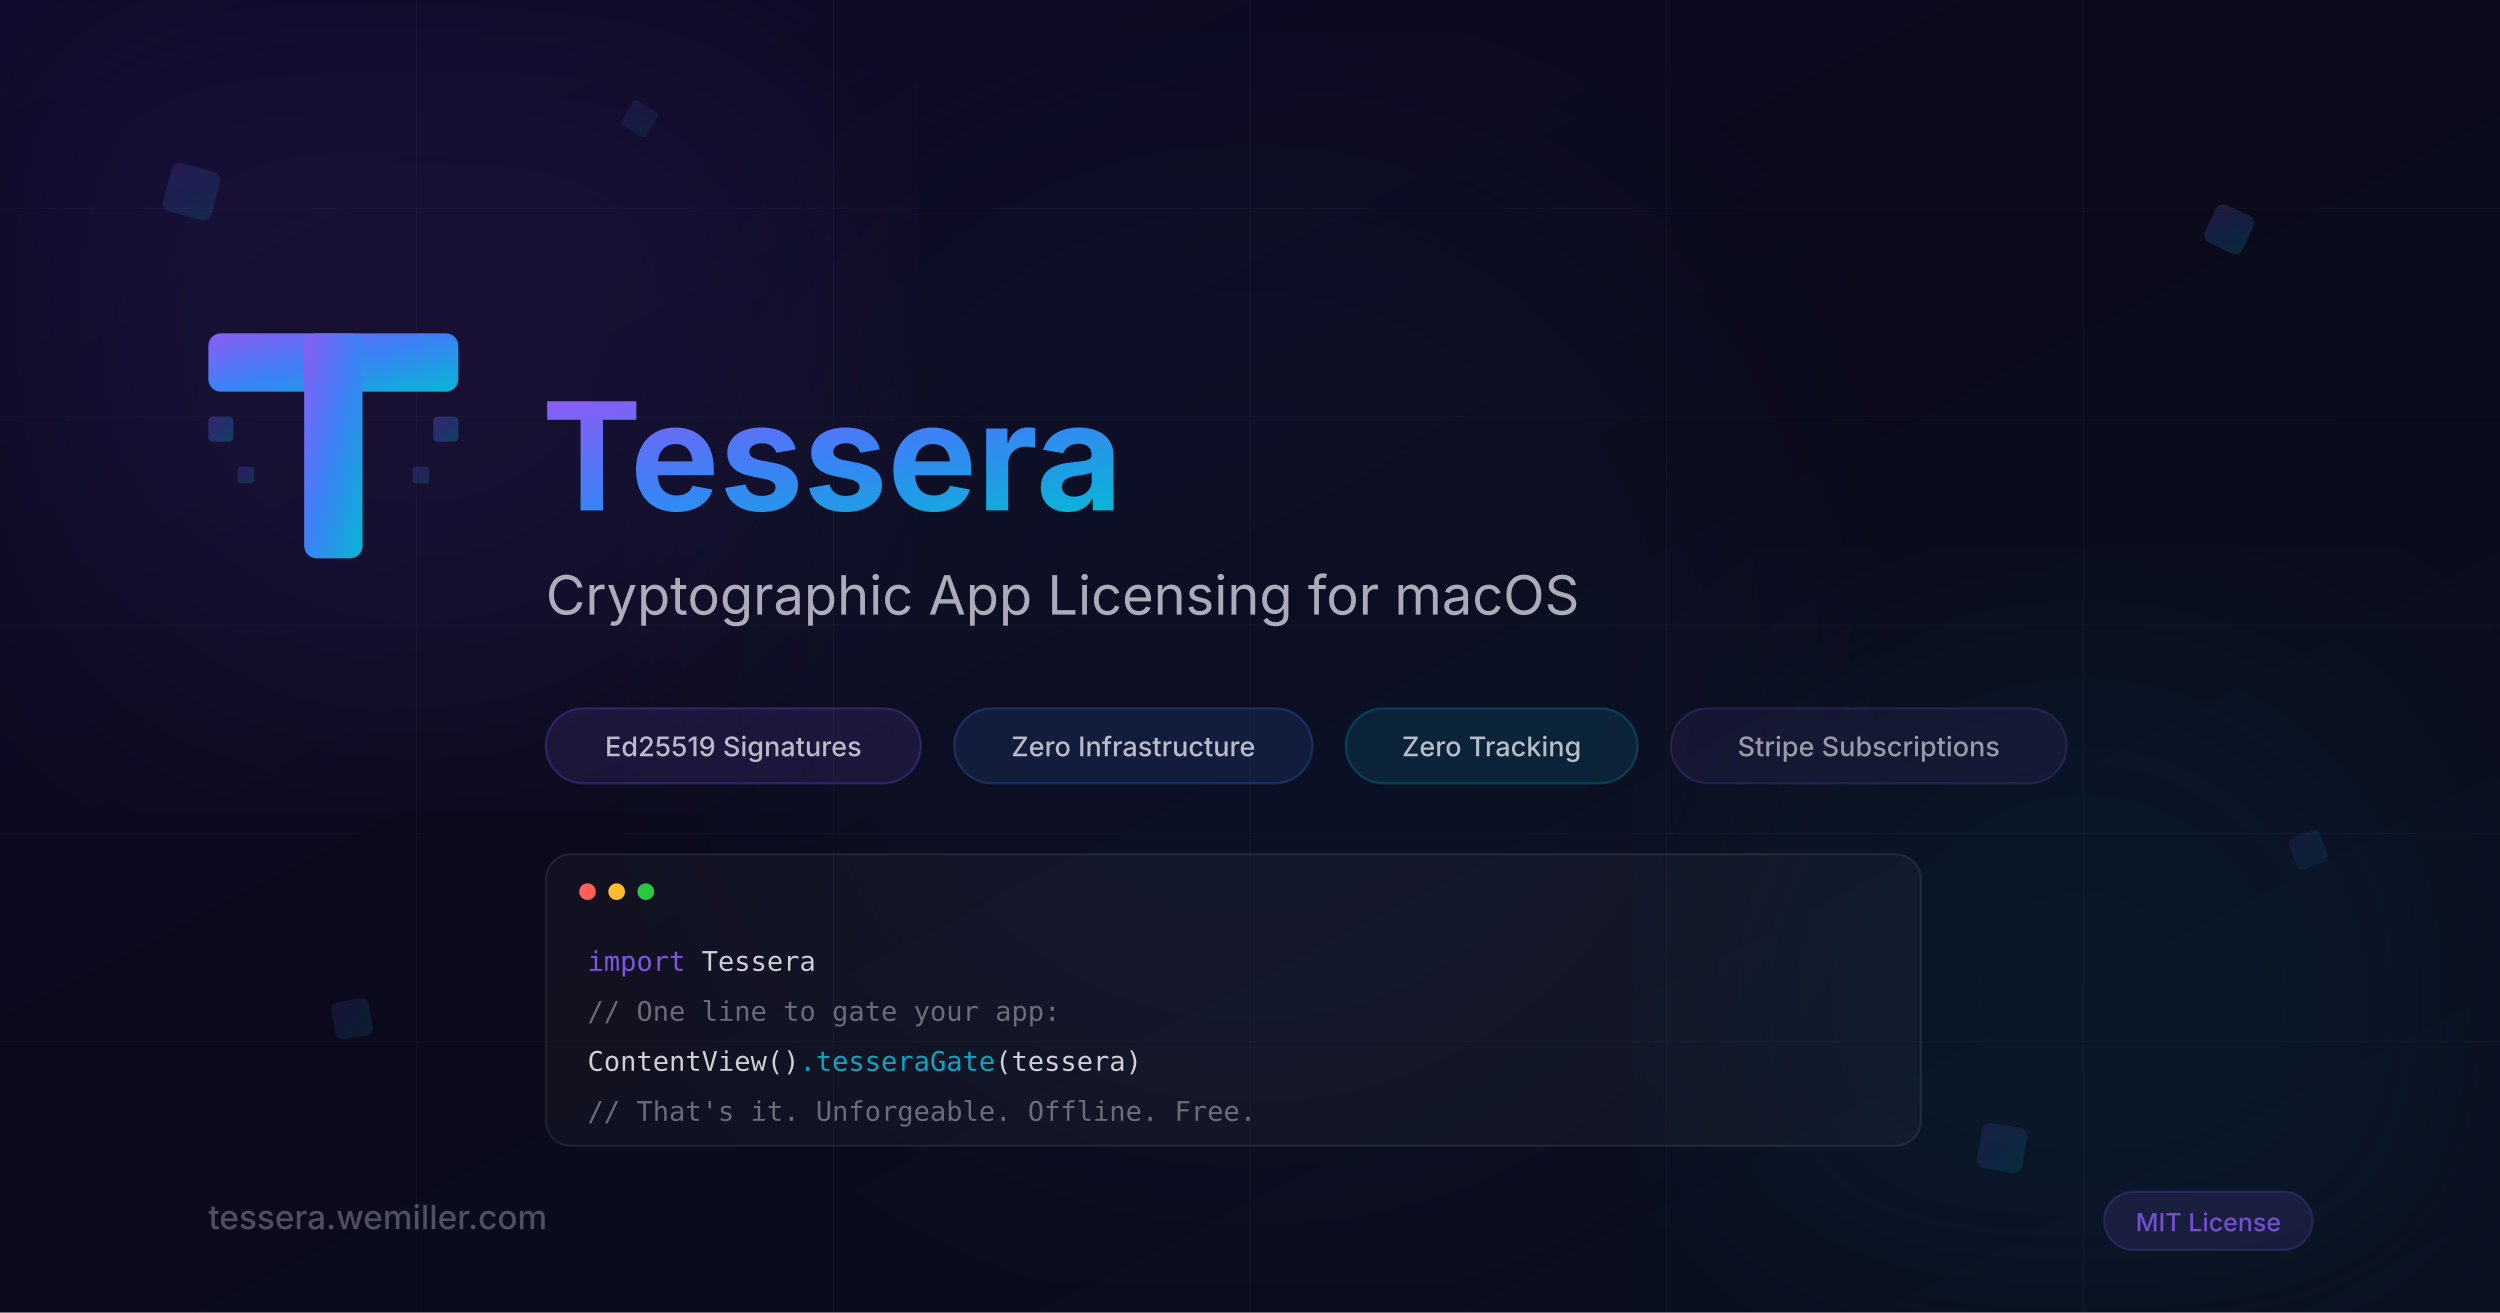
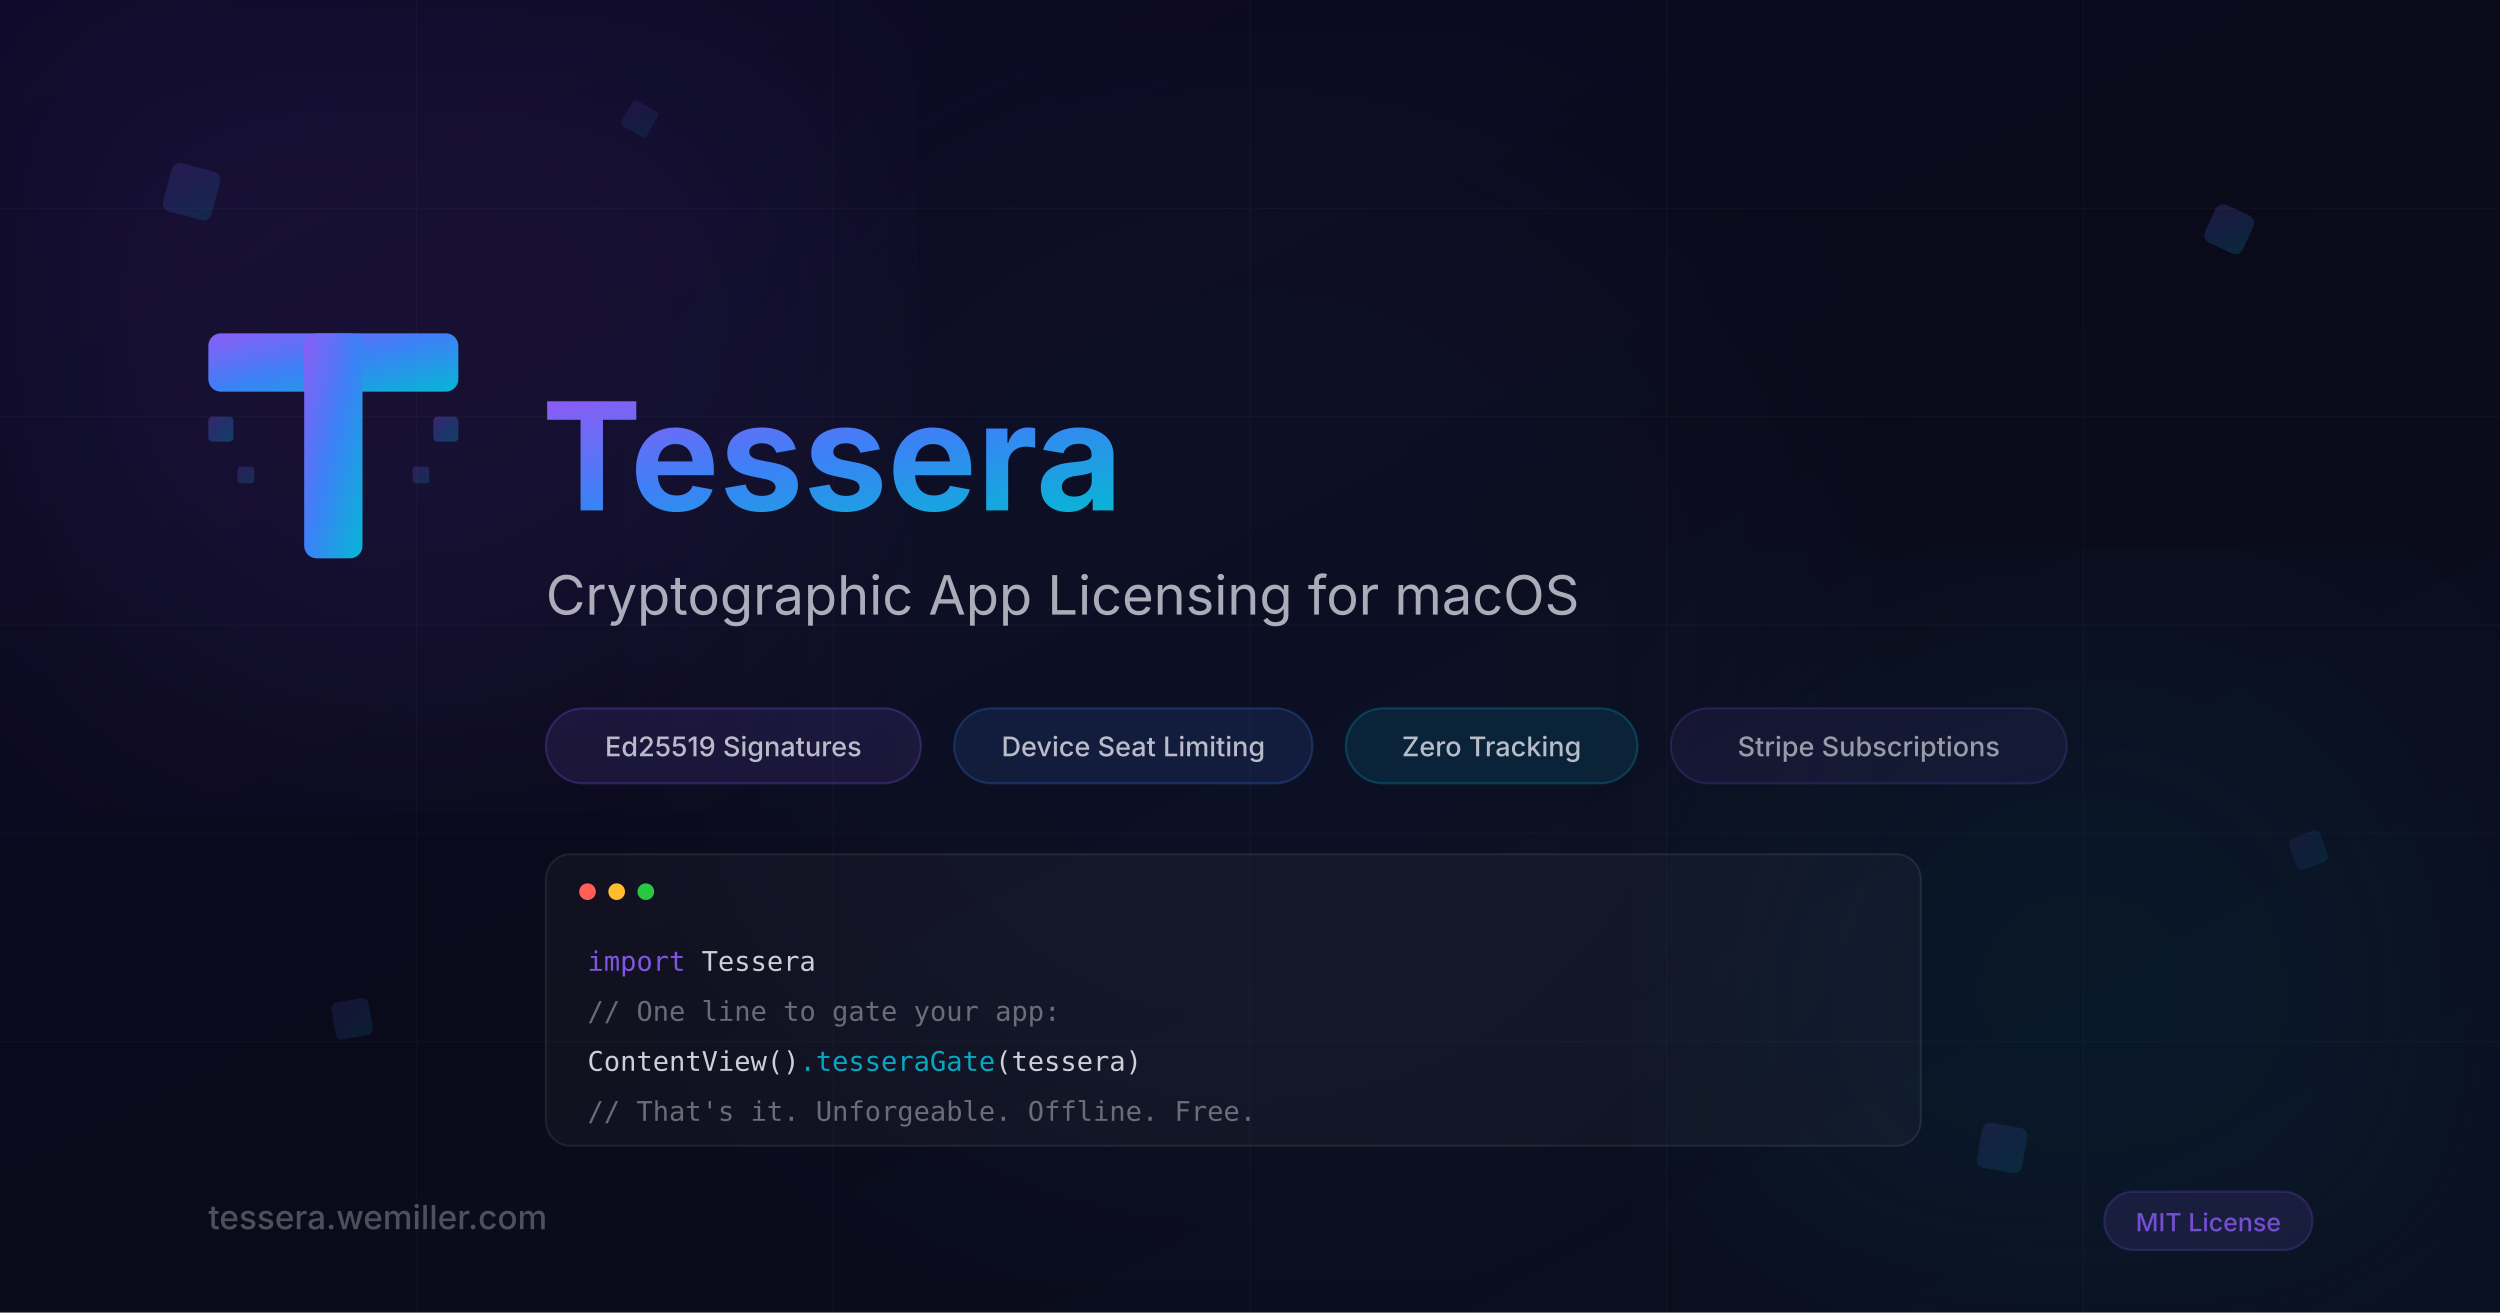
<svg xmlns="http://www.w3.org/2000/svg" viewBox="0 0 1200 630" width="1200" height="630">
  <defs>
    <linearGradient id="bg" x1="0%" y1="0%" x2="100%" y2="100%">
      <stop offset="0%" style="stop-color:#0f0a2a" />
      <stop offset="50%" style="stop-color:#0a0a1a" />
      <stop offset="100%" style="stop-color:#0a1020" />
    </linearGradient>
    <linearGradient id="accent" x1="0%" y1="0%" x2="100%" y2="100%">
      <stop offset="0%" style="stop-color:#8b5cf6" />
      <stop offset="50%" style="stop-color:#3b82f6" />
      <stop offset="100%" style="stop-color:#06b6d4" />
    </linearGradient>
    <linearGradient id="accent-soft" x1="0%" y1="0%" x2="100%" y2="100%">
      <stop offset="0%" style="stop-color:#8b5cf6;stop-opacity:0.25" />
      <stop offset="100%" style="stop-color:#06b6d4;stop-opacity:0.08" />
    </linearGradient>
    <linearGradient id="card-border" x1="0%" y1="0%" x2="100%" y2="100%">
      <stop offset="0%" style="stop-color:rgba(139,92,246,0.3)" />
      <stop offset="100%" style="stop-color:rgba(6,182,212,0.1)" />
    </linearGradient>
    <filter id="blur1">
      <feGaussianBlur in="SourceGraphic" stdDeviation="60" />
    </filter>
    <filter id="blur2">
      <feGaussianBlur in="SourceGraphic" stdDeviation="40" />
    </filter>
    <clipPath id="rounded">
      <rect width="1200" height="630" rx="0" />
    </clipPath>
  </defs>
  <g clip-path="url(#rounded)">
    <rect width="1200" height="630" fill="url(#bg)" />
    <circle cx="200" cy="150" r="200" fill="#8b5cf6" opacity="0.08" filter="url(#blur1)" />
    <circle cx="1000" cy="480" r="180" fill="#06b6d4" opacity="0.06" filter="url(#blur1)" />
    <circle cx="600" cy="315" r="250" fill="#3b82f6" opacity="0.04" filter="url(#blur1)" />
    <g opacity="0.03" stroke="white" stroke-width="0.5" fill="none">
      <line x1="0" y1="100" x2="1200" y2="100" />
      <line x1="0" y1="200" x2="1200" y2="200" />
      <line x1="0" y1="300" x2="1200" y2="300" />
      <line x1="0" y1="400" x2="1200" y2="400" />
      <line x1="0" y1="500" x2="1200" y2="500" />
      <line x1="200" y1="0" x2="200" y2="630" />
      <line x1="400" y1="0" x2="400" y2="630" />
      <line x1="600" y1="0" x2="600" y2="630" />
      <line x1="800" y1="0" x2="800" y2="630" />
      <line x1="1000" y1="0" x2="1000" y2="630" />
    </g>
    <rect x="80" y="80" width="24" height="24" rx="4" fill="url(#accent)" opacity="0.15" transform="rotate(15 92 92)" />
    <rect x="160" y="480" width="18" height="18" rx="3" fill="url(#accent)" opacity="0.12" transform="rotate(-10 169 489)" />
    <rect x="1060" y="100" width="20" height="20" rx="4" fill="url(#accent)" opacity="0.18" transform="rotate(25 1070 110)" />
    <rect x="1100" y="400" width="16" height="16" rx="3" fill="url(#accent)" opacity="0.1" transform="rotate(-20 1108 408)" />
    <rect x="950" y="540" width="22" height="22" rx="4" fill="url(#accent)" opacity="0.13" transform="rotate(10 961 551)" />
    <rect x="300" y="50" width="14" height="14" rx="2" fill="url(#accent)" opacity="0.1" transform="rotate(30 307 57)" />
    <g transform="translate(100, 160)">
      <rect x="0" y="0" width="120" height="28" rx="6" fill="url(#accent)" />
      <rect x="46" y="0" width="28" height="108" rx="6" fill="url(#accent)" />
      <rect x="0" y="40" width="12" height="12" rx="2" fill="url(#accent)" opacity="0.3" />
      <rect x="108" y="40" width="12" height="12" rx="2" fill="url(#accent)" opacity="0.3" />
      <rect x="14" y="64" width="8" height="8" rx="1.5" fill="url(#accent)" opacity="0.2" />
      <rect x="98" y="64" width="8" height="8" rx="1.5" fill="url(#accent)" opacity="0.2" />
    </g>
    <text x="260" y="245" font-family="-apple-system, BlinkMacSystemFont, 'SF Pro Display', 'Segoe UI', sans-serif" font-size="72" font-weight="700" fill="url(#accent)">Tessera</text>
    <text x="262" y="295" font-family="-apple-system, BlinkMacSystemFont, 'SF Pro Text', 'Segoe UI', sans-serif" font-size="26" font-weight="400" fill="rgba(240,240,248,0.7)">Cryptographic App Licensing for macOS</text>
    <g transform="translate(262, 340)">
      <rect x="0" y="0" width="180" height="36" rx="18" fill="rgba(139,92,246,0.12)" stroke="rgba(139,92,246,0.25)" stroke-width="1" />
      <text x="90" y="23" text-anchor="middle" font-family="-apple-system, BlinkMacSystemFont, 'SF Pro Text', sans-serif" font-size="13" font-weight="500" fill="rgba(240,240,248,0.75)">Ed25519 Signatures</text>
      <rect x="196" y="0" width="172" height="36" rx="18" fill="rgba(59,130,246,0.12)" stroke="rgba(59,130,246,0.25)" stroke-width="1" />
-       <text x="282" y="23" text-anchor="middle" font-family="-apple-system, BlinkMacSystemFont, 'SF Pro Text', sans-serif" font-size="13" font-weight="500" fill="rgba(240,240,248,0.75)">Zero Infrastructure</text>
+       <text x="282" y="23" text-anchor="middle" font-family="-apple-system, BlinkMacSystemFont, 'SF Pro Text', sans-serif" font-size="13" font-weight="500" fill="rgba(240,240,248,0.75)">Device Seat Limiting</text>
      <rect x="384" y="0" width="140" height="36" rx="18" fill="rgba(6,182,212,0.12)" stroke="rgba(6,182,212,0.25)" stroke-width="1" />
      <text x="454" y="23" text-anchor="middle" font-family="-apple-system, BlinkMacSystemFont, 'SF Pro Text', sans-serif" font-size="13" font-weight="500" fill="rgba(240,240,248,0.75)">Zero Tracking</text>
      <rect x="540" y="0" width="190" height="36" rx="18" fill="rgba(139,92,246,0.08)" stroke="rgba(139,92,246,0.18)" stroke-width="1" />
      <text x="635" y="23" text-anchor="middle" font-family="-apple-system, BlinkMacSystemFont, 'SF Pro Text', sans-serif" font-size="13" font-weight="500" fill="rgba(240,240,248,0.6)">Stripe Subscriptions</text>
    </g>
    <g transform="translate(262, 410)">
      <rect x="0" y="0" width="660" height="140" rx="12" fill="rgba(255,255,255,0.03)" stroke="rgba(255,255,255,0.08)" stroke-width="1" />
      <circle cx="20" cy="18" r="4" fill="#ff5f57" />
      <circle cx="34" cy="18" r="4" fill="#ffbd2e" />
      <circle cx="48" cy="18" r="4" fill="#28c840" />
      <text x="20" y="56" font-family="'SF Mono', Menlo, Monaco, monospace" font-size="13" fill="rgba(139,92,246,0.9)">import <tspan fill="rgba(240,240,248,0.85)">Tessera</tspan>
      </text>
      <text x="20" y="80" font-family="'SF Mono', Menlo, Monaco, monospace" font-size="13" fill="rgba(240,240,248,0.4)">// One line to gate your app:</text>
      <text x="20" y="104" font-family="'SF Mono', Menlo, Monaco, monospace" font-size="13" fill="rgba(240,240,248,0.85)">ContentView()<tspan fill="rgba(6,182,212,0.9)">.tesseraGate</tspan>(tessera)</text>
      <text x="20" y="128" font-family="'SF Mono', Menlo, Monaco, monospace" font-size="13" fill="rgba(240,240,248,0.4)">// That's it. Unforgeable. Offline. Free.</text>
    </g>
    <text x="100" y="590" font-family="-apple-system, BlinkMacSystemFont, 'SF Pro Text', sans-serif" font-size="16" font-weight="500" fill="rgba(240,240,248,0.3)">tessera.wemiller.com</text>
    <g transform="translate(1010, 572)">
      <rect x="0" y="0" width="100" height="28" rx="14" fill="rgba(139,92,246,0.12)" stroke="rgba(139,92,246,0.2)" stroke-width="1" />
      <text x="50" y="19" text-anchor="middle" font-family="-apple-system, BlinkMacSystemFont, 'SF Pro Text', sans-serif" font-size="12" font-weight="500" fill="rgba(139,92,246,0.8)">MIT License</text>
    </g>
  </g>
</svg>
